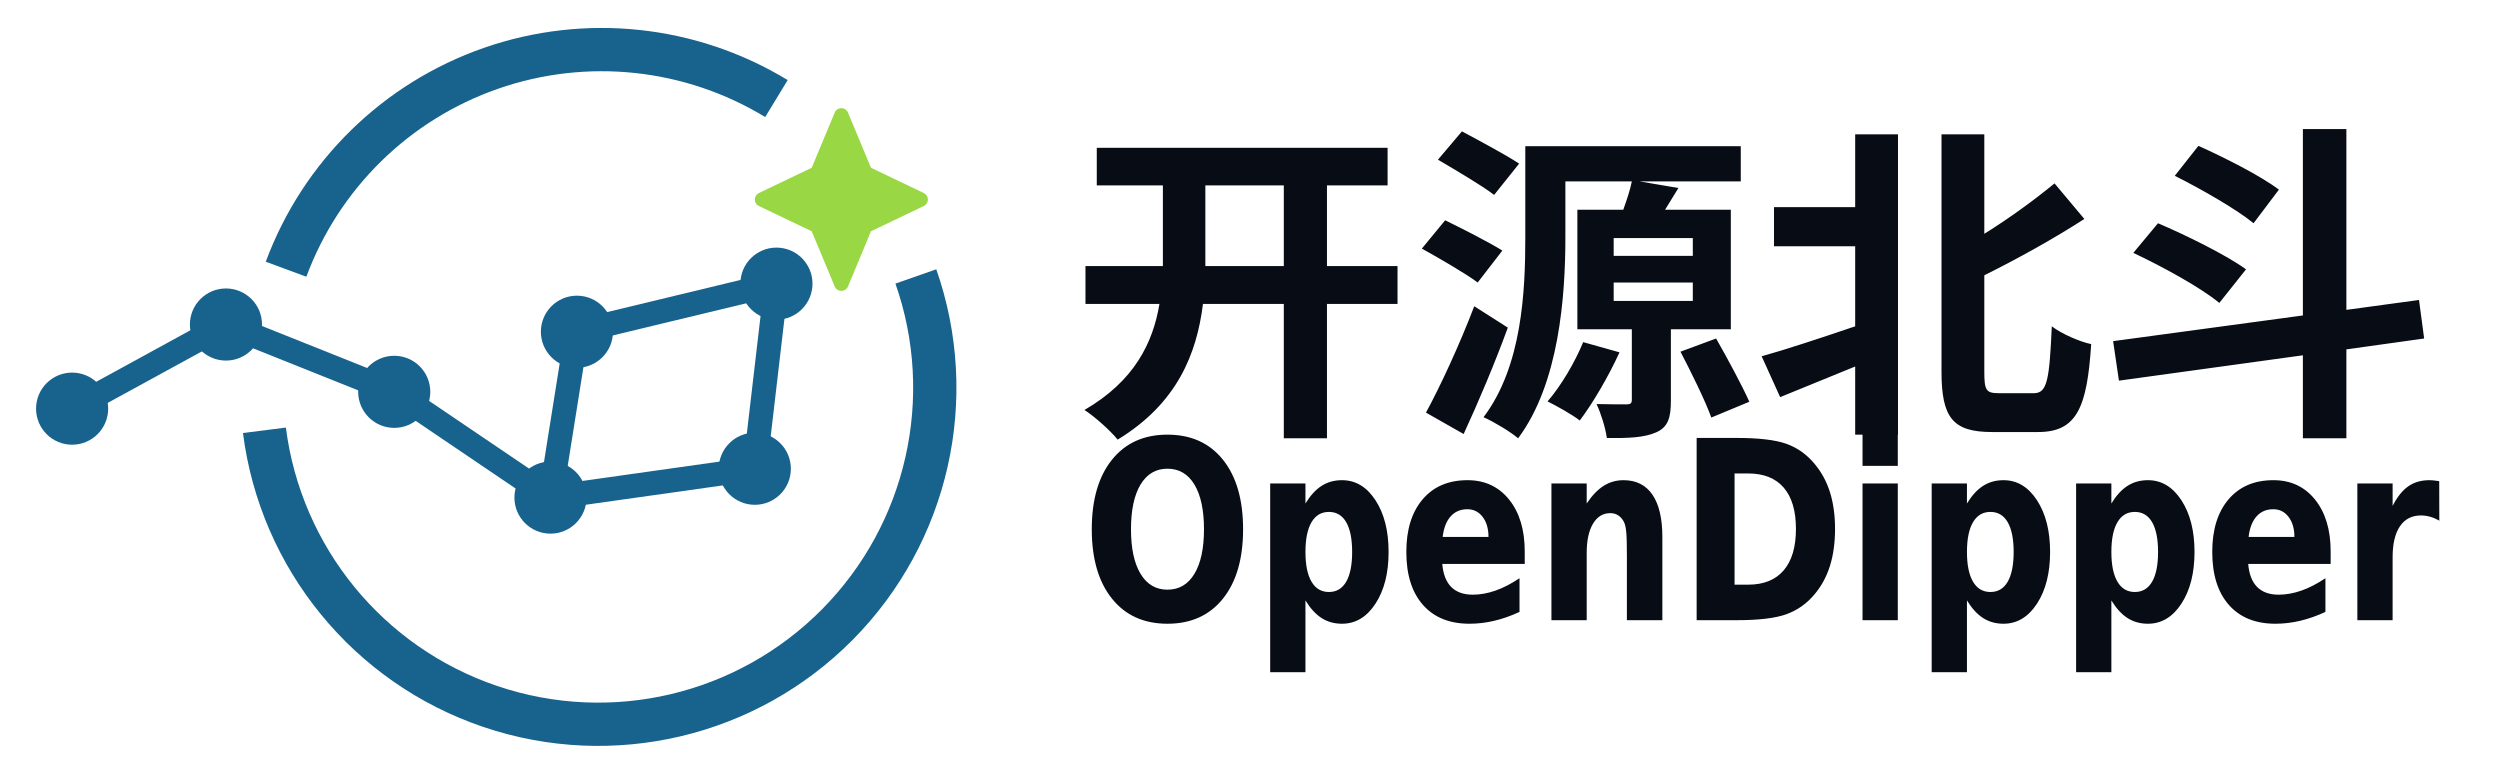
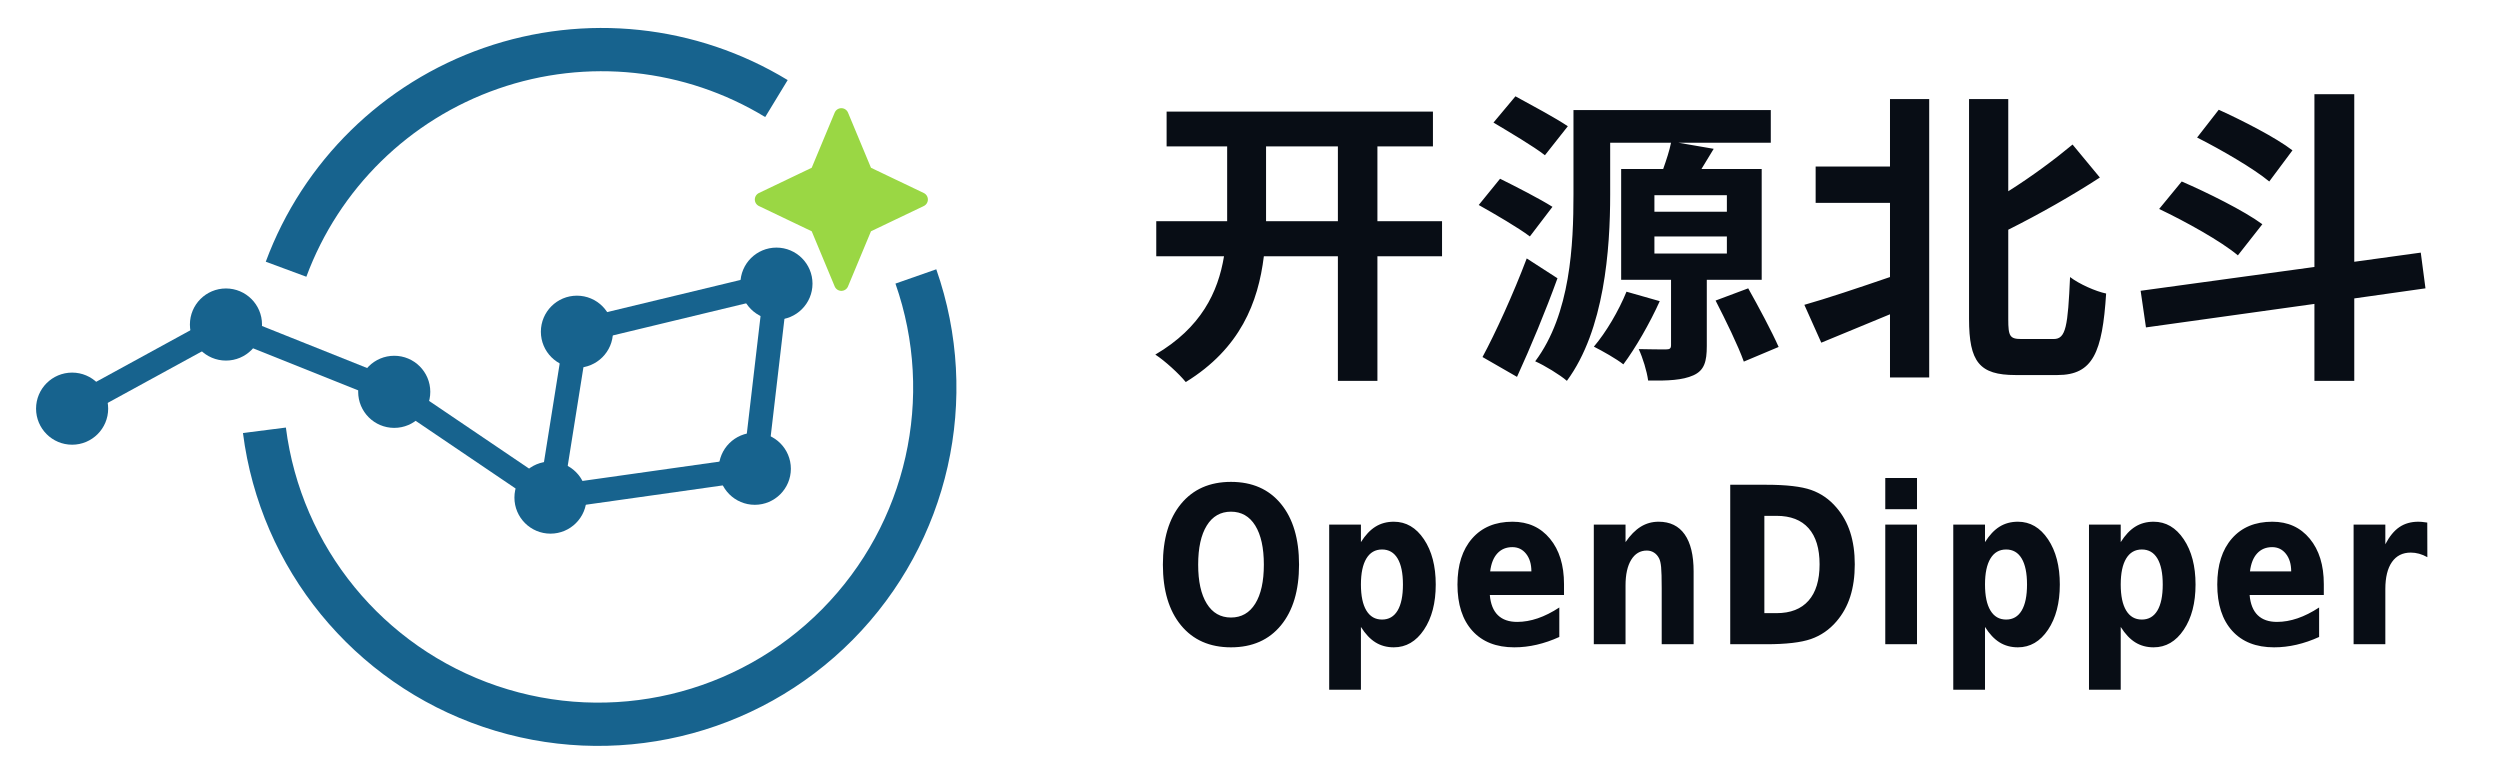
<svg xmlns="http://www.w3.org/2000/svg" viewBox="0 0 1040 320" width="1040" height="320" role="img" aria-label="开源北斗 OpenDipper">
  <g fill="none" stroke="#17638E" stroke-width="18" stroke-linecap="butt">
    <path d="M119 112 A140 140 0 0 1 323 41" />
    <path d="M381 115 A140 140 0 1 1 110 179" />
  </g>
  <path d="M30 170 L94 135 L164 163 L229 207 L240 138 L323 118 L314 195 L229 207" fill="none" stroke="#17638E" stroke-width="10" stroke-linejoin="round" />
  <g fill="#17638E">
    <circle cx="30" cy="170" r="15" />
    <circle cx="94" cy="135" r="15" />
    <circle cx="164" cy="163" r="15" />
    <circle cx="229" cy="207" r="15" />
    <circle cx="240" cy="138" r="15" />
    <circle cx="323" cy="118" r="15" />
    <circle cx="314" cy="195" r="15" />
  </g>
  <path fill="#9AD744" stroke="#9AD744" stroke-width="6" stroke-linejoin="round" d="M350 48 L360 72 L383 83 L360 94 L350 118 L340 94 L317 83 L340 72Z" />
  <g fill="#080D15">
-     <path d="M534.062 77.114V110.679H501.43V106.706V77.114ZM451.555 110.679V126.434H482.335C479.627 142.6 471.933 158.492 451.127 170.548C455.402 173.288 461.957 179.179 464.95 182.878C489.745 167.808 497.868 147.121 500.433 126.434H534.062V182.33H552.017V126.434H581.372V110.679H552.017V77.114H577.24V61.496H456.257V77.114H483.76V106.569V110.679Z M671.29 117.529H704.207V125.201H671.29ZM671.29 99.034H704.207V106.432H671.29ZM658.607 142.326C655.045 150.957 649.345 160.547 643.788 166.986C647.635 168.904 654.048 172.466 657.183 174.932C662.597 167.808 669.295 156.3 673.712 146.573ZM699.077 146.299C703.638 155.067 709.337 166.575 711.903 173.699L727.72 167.123C724.727 160.41 718.6 149.039 713.898 140.819ZM598.188 66.428C605.597 70.812 616.428 77.114 621.558 81.087L631.96 68.072C626.403 64.373 615.288 58.482 608.163 54.646ZM591.49 103.418C598.9 107.528 609.587 113.693 614.717 117.529L624.977 104.24C619.278 100.678 608.447 95.198 601.18 91.636ZM593.2 171.644 608.875 180.549C615.145 166.986 621.842 151.094 627.257 136.298L613.293 127.393C607.165 143.422 599.043 160.958 593.2 171.644ZM656.185 87.252V136.983H678.842V166.301C678.842 167.808 678.273 168.219 676.562 168.219C674.995 168.219 669.153 168.219 664.165 168.082C666.018 172.055 667.87 177.946 668.44 182.193C677.418 182.33 683.972 182.056 688.96 179.864C693.947 177.672 695.087 173.699 695.087 166.712V136.983H720.025V87.252H692.665L698.222 78.21L682.12 75.47H724.158V60.811H634.525V98.76C634.525 120.954 633.242 152.327 617.14 173.562C621.273 175.343 628.54 179.727 631.533 182.33C648.632 159.451 651.197 123.146 651.197 98.76V75.47H678.842C678.13 79.032 676.705 83.279 675.28 87.252Z M732.85 148.217 740.545 165.205 771.753 152.464V180.823H789.565V55.879H771.753V86.156H737.98V102.459H771.753V135.75C757.217 140.682 742.683 145.477 732.85 148.217ZM854.688 76.292C846.85 82.731 836.305 90.54 825.475 97.253V55.879H807.663V154.519C807.663 173.836 812.365 179.727 828.753 179.727C831.888 179.727 844.57 179.727 847.847 179.727C863.95 179.727 868.225 169.589 869.935 143.148C865.232 142.189 857.68 138.901 853.548 135.75C852.55 157.807 851.695 163.561 846.138 163.561C843.715 163.561 833.74 163.561 831.46 163.561C826.188 163.561 825.475 162.328 825.475 154.656V114.515C839.582 107.528 854.545 99.171 867.085 91.088Z M904.705 73.141C915.678 78.621 930.497 87.115 937.48 92.869L948.025 78.895C940.472 73.141 925.225 65.469 914.538 60.674ZM887.462 105.199C899.433 110.816 915.678 119.721 923.23 126.023L934.345 112.049C926.08 106.021 909.265 97.801 897.722 92.869ZM879.055 141.915 881.477 158.355 958.0 147.806V182.33H976.097V145.34L1008.445 140.819L1006.308 124.79L976.097 128.9V53.687H958.0V131.229Z" />
-     <path d="M485.653 194.98Q478.441 194.98 474.465 201.582Q470.49 208.184 470.49 220.168Q470.49 232.102 474.465 238.703Q478.441 245.305 485.653 245.305Q492.907 245.305 496.882 238.703Q500.857 232.102 500.857 220.168Q500.857 208.184 496.882 201.582Q492.907 194.98 485.653 194.98ZM485.653 180.812Q500.406 180.812 508.766 191.273Q517.126 201.734 517.126 220.168Q517.126 238.551 508.766 249.012Q500.406 259.473 485.653 259.473Q470.941 259.473 462.561 249.012Q454.18 238.551 454.18 220.168Q454.18 201.734 462.561 191.273Q470.941 180.812 485.653 180.812Z M543.067 249.773V279.633H528.396V201.125H543.067V209.453Q546.1 204.477 549.788 202.115Q553.476 199.754 558.271 199.754Q566.754 199.754 572.204 208.107Q577.655 216.461 577.655 229.613Q577.655 242.766 572.204 251.119Q566.754 259.473 558.271 259.473Q553.476 259.473 549.788 257.111Q546.1 254.75 543.067 249.773ZM552.82 212.957Q548.108 212.957 545.587 217.248Q543.067 221.539 543.067 229.613Q543.067 237.688 545.587 241.979Q548.108 246.27 552.82 246.27Q557.533 246.27 560.013 242.004Q562.492 237.738 562.492 229.613Q562.492 221.488 560.013 217.223Q557.533 212.957 552.82 212.957Z M634.29 229.41V234.59H599.989Q600.522 240.988 603.718 244.188Q606.915 247.387 612.652 247.387Q617.283 247.387 622.139 245.686Q626.995 243.984 632.118 240.531V254.547Q626.913 256.984 621.709 258.229Q616.504 259.473 611.3 259.473Q598.842 259.473 591.936 251.627Q585.031 243.781 585.031 229.613Q585.031 215.699 591.813 207.727Q598.596 199.754 610.48 199.754Q621.299 199.754 627.794 207.828Q634.29 215.902 634.29 229.41ZM619.209 223.367Q619.209 218.188 616.771 215.014Q614.332 211.84 610.398 211.84Q606.136 211.84 603.472 214.811Q600.809 217.781 600.153 223.367Z M691.54 223.367V258.0H676.787V252.363V231.492Q676.787 224.129 676.52 221.336Q676.254 218.543 675.598 217.223Q674.738 215.445 673.262 214.455Q671.787 213.465 669.902 213.465Q665.312 213.465 662.689 217.857Q660.067 222.25 660.067 230.02V258.0H645.396V201.125H660.067V209.453Q663.386 204.477 667.115 202.115Q670.845 199.754 675.353 199.754Q683.303 199.754 687.421 205.797Q691.54 211.84 691.54 223.367Z M721.579 196.961V243.223H727.234Q736.905 243.223 742.008 237.281Q747.11 231.34 747.11 220.016Q747.11 208.742 742.028 202.852Q736.946 196.961 727.234 196.961ZM705.801 182.184H722.439Q736.373 182.184 743.196 184.646Q750.019 187.109 754.896 193.0Q759.199 198.129 761.289 204.832Q763.379 211.535 763.379 220.016Q763.379 228.598 761.289 235.326Q759.199 242.055 754.896 247.184Q749.978 253.074 743.093 255.537Q736.209 258.0 722.439 258.0H705.801Z M774.813 201.125H789.484V258.0H774.813ZM774.813 178.984H789.484V193.812H774.813Z M818.252 249.773V279.633H803.581V201.125H818.252V209.453Q821.285 204.477 824.973 202.115Q828.661 199.754 833.456 199.754Q841.939 199.754 847.389 208.107Q852.84 216.461 852.84 229.613Q852.84 242.766 847.389 251.119Q841.939 259.473 833.456 259.473Q828.661 259.473 824.973 257.111Q821.285 254.75 818.252 249.773ZM828.005 212.957Q823.293 212.957 820.772 217.248Q818.252 221.539 818.252 229.613Q818.252 237.688 820.772 241.979Q823.293 246.27 828.005 246.27Q832.718 246.27 835.197 242.004Q837.677 237.738 837.677 229.613Q837.677 221.488 835.197 217.223Q832.718 212.957 828.005 212.957Z M878.33 249.773V279.633H863.659V201.125H878.33V209.453Q881.362 204.477 885.05 202.115Q888.739 199.754 893.533 199.754Q902.016 199.754 907.467 208.107Q912.917 216.461 912.917 229.613Q912.917 242.766 907.467 251.119Q902.016 259.473 893.533 259.473Q888.739 259.473 885.05 257.111Q881.362 254.75 878.33 249.773ZM888.083 212.957Q883.37 212.957 880.85 217.248Q878.33 221.539 878.33 229.613Q878.33 237.688 880.85 241.979Q883.37 246.27 888.083 246.27Q892.796 246.27 895.275 242.004Q897.754 237.738 897.754 229.613Q897.754 221.488 895.275 217.223Q892.796 212.957 888.083 212.957Z M969.552 229.41V234.59H935.252Q935.784 240.988 938.981 244.188Q942.177 247.387 947.915 247.387Q952.546 247.387 957.402 245.686Q962.258 243.984 967.381 240.531V254.547Q962.176 256.984 956.971 258.229Q951.767 259.473 946.562 259.473Q934.104 259.473 927.199 251.627Q920.294 243.781 920.294 229.613Q920.294 215.699 927.076 207.727Q933.858 199.754 945.743 199.754Q956.562 199.754 963.057 207.828Q969.552 215.902 969.552 229.41ZM954.472 223.367Q954.472 218.188 952.033 215.014Q949.595 211.84 945.661 211.84Q941.399 211.84 938.735 214.811Q936.071 217.781 935.416 223.367Z M1014.754 216.613Q1012.828 215.496 1010.922 214.963Q1009.017 214.43 1007.091 214.43Q1001.435 214.43 998.382 218.924Q995.329 223.418 995.329 231.797V258.0H980.658V201.125H995.329V210.469Q998.157 204.883 1001.825 202.318Q1005.492 199.754 1010.615 199.754Q1011.353 199.754 1012.213 199.83Q1013.074 199.906 1014.713 200.16Z" />
+     <path d="M556.562 60.894V92.009H526.678V88.326V60.894ZM481.003 92.009V106.614H509.191C506.712 121.6 499.664 136.332 480.611 147.508C484.526 150.048 490.529 155.509 493.27 158.938C515.977 144.968 523.415 125.791 525.764 106.614H556.562V158.43H573.005V106.614H599.889V92.009H573.005V60.894H596.104V46.416H485.31V60.894H510.496V88.199V92.009Z M688.234 98.359H718.38V105.471H688.234ZM688.234 81.214H718.38V88.072H688.234ZM676.62 121.346C673.357 129.347 668.137 138.237 663.048 144.206C666.571 145.984 672.443 149.286 675.314 151.572C680.274 144.968 686.407 134.3 690.452 125.283ZM713.682 125.029C717.857 133.157 723.077 143.825 725.427 150.429L739.912 144.333C737.172 138.11 731.56 127.569 727.254 119.949ZM621.288 50.988C628.073 55.052 637.991 60.894 642.689 64.577L652.216 52.512C647.126 49.083 636.947 43.622 630.423 40.066ZM615.154 85.278C621.94 89.088 631.727 94.803 636.426 98.359L645.822 86.04C640.601 82.738 630.683 77.658 624.028 74.356ZM616.72 148.524 631.075 156.779C636.817 144.206 642.951 129.474 647.909 115.758L635.12 107.503C629.509 122.362 622.071 138.618 616.72 148.524ZM674.401 70.292V116.393H695.15V143.571C695.15 144.968 694.629 145.349 693.062 145.349C691.627 145.349 686.276 145.349 681.709 145.222C683.405 148.905 685.102 154.366 685.624 158.303C693.846 158.43 699.849 158.176 704.416 156.144C708.984 154.112 710.028 150.429 710.028 143.952V116.393H732.865V70.292H707.809L712.899 61.91L698.152 59.37H736.649V45.781H654.565V80.96C654.565 101.534 653.39 130.617 638.644 150.302C642.428 151.953 649.084 156.017 651.824 158.43C667.485 137.221 669.833 103.566 669.833 80.96V59.37H695.15C694.498 62.672 693.193 66.609 691.888 70.292Z M750.61 126.807 757.657 142.555 786.236 130.744V157.033H802.549V41.209H786.236V69.276H755.308V84.389H786.236V115.25C772.926 119.822 759.615 124.267 750.61 126.807ZM862.188 60.132C855.01 66.101 845.353 73.34 835.435 79.563V41.209H819.122V132.649C819.122 150.556 823.429 156.017 838.437 156.017C841.308 156.017 852.922 156.017 855.923 156.017C870.67 156.017 874.585 146.619 876.151 122.108C871.845 121.219 864.928 118.171 861.144 115.25C860.23 135.697 859.447 141.031 854.357 141.031C852.139 141.031 843.004 141.031 840.916 141.031C836.087 141.031 835.435 139.888 835.435 132.776V95.565C848.355 89.088 862.057 81.341 873.541 73.848Z M913.993 57.211C924.042 62.291 937.614 70.165 944.008 75.499L953.665 62.545C946.749 57.211 932.785 50.099 922.997 45.654ZM898.202 86.929C909.164 92.136 924.042 100.391 930.958 106.233L941.137 93.279C933.568 87.691 918.169 80.071 907.599 75.499ZM890.503 120.965 892.721 136.205 962.8 126.426V158.43H979.374V124.14L1008.997 119.949L1007.039 105.09L979.374 108.9V39.177H962.8V111.059Z" />
+     <path d="M512.082 212.858Q505.591 212.858 502.015 218.634Q498.438 224.411 498.438 234.897Q498.438 245.339 502.015 251.115Q505.591 256.892 512.082 256.892Q518.608 256.892 522.185 251.115Q525.762 245.339 525.762 234.897Q525.762 224.411 522.185 218.634Q518.608 212.858 512.082 212.858ZM512.082 200.461Q525.357 200.461 532.879 209.614Q540.402 218.768 540.402 234.897Q540.402 250.982 532.879 260.135Q525.357 269.289 512.082 269.289Q498.843 269.289 491.302 260.135Q483.761 250.982 483.761 234.897Q483.761 218.768 491.302 209.614Q498.843 200.461 512.082 200.461Z M566.144 260.802V286.929H552.942V218.234H566.144V225.521Q568.873 221.167 572.191 219.101Q575.51 217.035 579.825 217.035Q587.458 217.035 592.362 224.344Q597.267 231.653 597.267 243.162Q597.267 254.67 592.362 261.979Q587.458 269.289 579.825 269.289Q575.51 269.289 572.191 267.222Q568.873 265.156 566.144 260.802ZM574.92 228.587Q570.68 228.587 568.412 232.342Q566.144 236.097 566.144 243.162Q566.144 250.227 568.412 253.981Q570.68 257.736 574.92 257.736Q579.161 257.736 581.392 254.003Q583.623 250.271 583.623 243.162Q583.623 236.052 581.392 232.32Q579.161 228.587 574.92 228.587Z M650.628 242.984V247.516H619.764Q620.243 253.115 623.119 255.914Q625.996 258.713 631.158 258.713Q635.325 258.713 639.695 257.225Q644.064 255.736 648.674 252.715V264.979Q643.991 267.111 639.308 268.2Q634.624 269.289 629.941 269.289Q618.731 269.289 612.518 262.424Q606.304 255.559 606.304 243.162Q606.304 230.987 612.407 224.011Q618.51 217.035 629.204 217.035Q638.939 217.035 644.784 224.1Q650.628 231.165 650.628 242.984ZM637.058 237.696Q637.058 233.164 634.864 230.387Q632.67 227.61 629.13 227.61Q625.295 227.61 622.898 230.209Q620.501 232.809 619.911 237.696Z M704.543 237.696V268.0H691.268V263.068V244.806Q691.268 238.363 691.028 235.919Q690.789 233.475 690.199 232.32Q689.424 230.765 688.097 229.898Q686.769 229.032 685.073 229.032Q680.943 229.032 678.583 232.875Q676.223 236.719 676.223 243.517V268.0H663.022V218.234H676.223V225.521Q679.21 221.167 682.565 219.101Q685.921 217.035 689.977 217.035Q697.131 217.035 700.837 222.322Q704.543 227.61 704.543 237.696Z M733.973 214.591V255.07H739.062Q747.764 255.07 752.355 249.871Q756.946 244.672 756.946 234.764Q756.946 224.899 752.374 219.745Q747.801 214.591 739.062 214.591ZM719.776 201.661H734.747Q747.285 201.661 753.424 203.816Q759.564 205.971 763.952 211.125Q767.824 215.613 769.705 221.478Q771.586 227.343 771.586 234.764Q771.586 242.273 769.705 248.16Q767.824 254.048 763.952 258.536Q759.527 263.69 753.332 265.845Q747.137 268.0 734.747 268.0H719.776Z M784.274 218.234H797.475V268.0H784.274ZM784.274 198.861H797.475V211.836H784.274Z M825.762 260.802V286.929H812.56V218.234H825.762V225.521Q828.49 221.167 831.809 219.101Q835.128 217.035 839.442 217.035Q847.076 217.035 851.98 224.344Q856.884 231.653 856.884 243.162Q856.884 254.67 851.98 261.979Q847.076 269.289 839.442 269.289Q835.128 269.289 831.809 267.222Q828.49 265.156 825.762 260.802ZM834.538 228.587Q830.297 228.587 828.029 232.342Q825.762 236.097 825.762 243.162Q825.762 250.227 828.029 253.981Q830.297 257.736 834.538 257.736Q838.779 257.736 841.01 254.003Q843.241 250.271 843.241 243.162Q843.241 236.052 841.01 232.32Q838.779 228.587 834.538 228.587Z M882.221 260.802V286.929H869.019V218.234H882.221V225.521Q884.95 221.167 888.268 219.101Q891.587 217.035 895.902 217.035Q903.535 217.035 908.439 224.344Q913.344 231.653 913.344 243.162Q913.344 254.67 908.439 261.979Q903.535 269.289 895.902 269.289Q891.587 269.289 888.268 267.222Q884.95 265.156 882.221 260.802ZM890.997 228.587Q886.756 228.587 884.489 232.342Q882.221 236.097 882.221 243.162Q882.221 250.227 884.489 253.981Q886.756 257.736 890.997 257.736Q895.238 257.736 897.469 254.003Q899.7 250.271 899.7 243.162Q899.7 236.052 897.469 232.32Q895.238 228.587 890.997 228.587Z M966.705 242.984V247.516H935.841Q936.32 253.115 939.196 255.914Q942.073 258.713 947.235 258.713Q951.402 258.713 955.772 257.225Q960.141 255.736 964.751 252.715V264.979Q960.068 267.111 955.385 268.2Q950.701 269.289 946.018 269.289Q934.808 269.289 928.595 262.424Q922.381 255.559 922.381 243.162Q922.381 230.987 928.484 224.011Q934.587 217.035 945.281 217.035Q955.016 217.035 960.861 224.1Q966.705 231.165 966.705 242.984ZM953.135 237.696Q953.135 233.164 950.941 230.387Q948.747 227.61 945.207 227.61Q941.372 227.61 938.975 230.209Q936.578 232.809 935.988 237.696Z M1009.779 231.787Q1008.046 230.809 1006.331 230.343Q1004.616 229.876 1002.883 229.876Q997.794 229.876 995.047 233.808Q992.3 237.741 992.3 245.072V268.0H979.098V218.234H992.3V226.41Q994.844 221.522 998.145 219.279Q1001.445 217.035 1006.054 217.035Q1006.718 217.035 1007.492 217.101Q1008.267 217.168 1009.742 217.39Z" />
  </g>
</svg>
